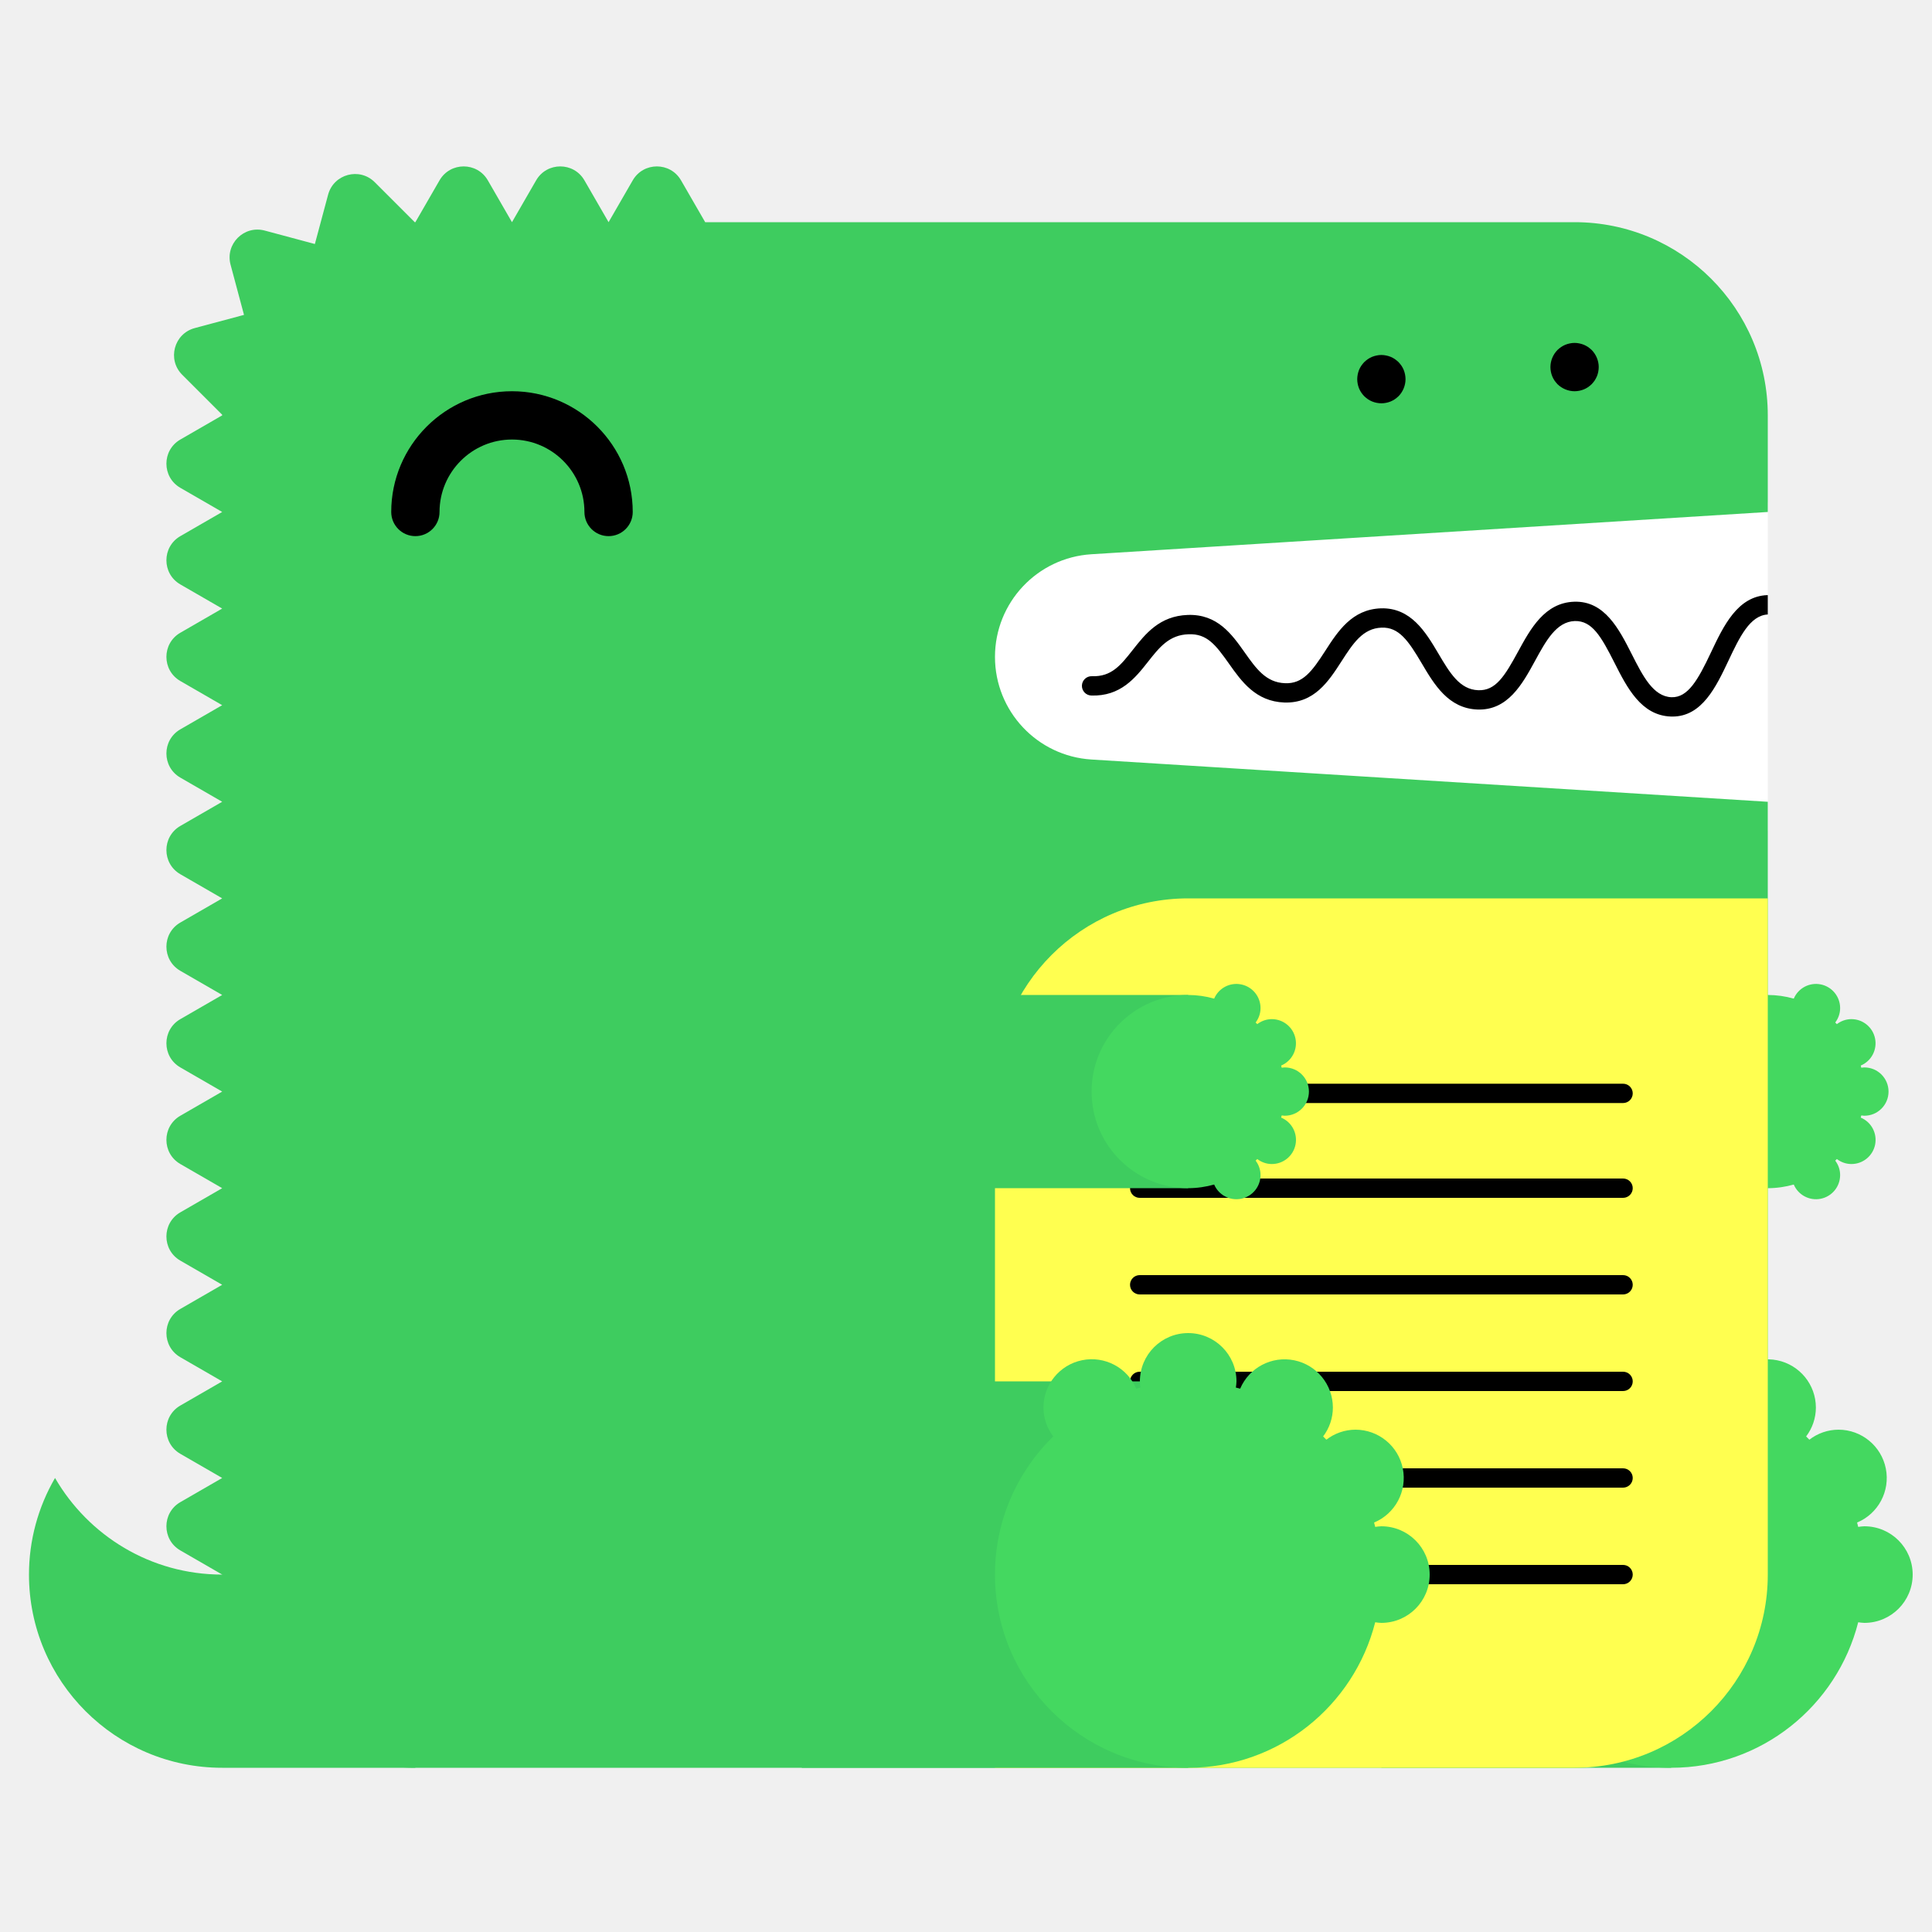
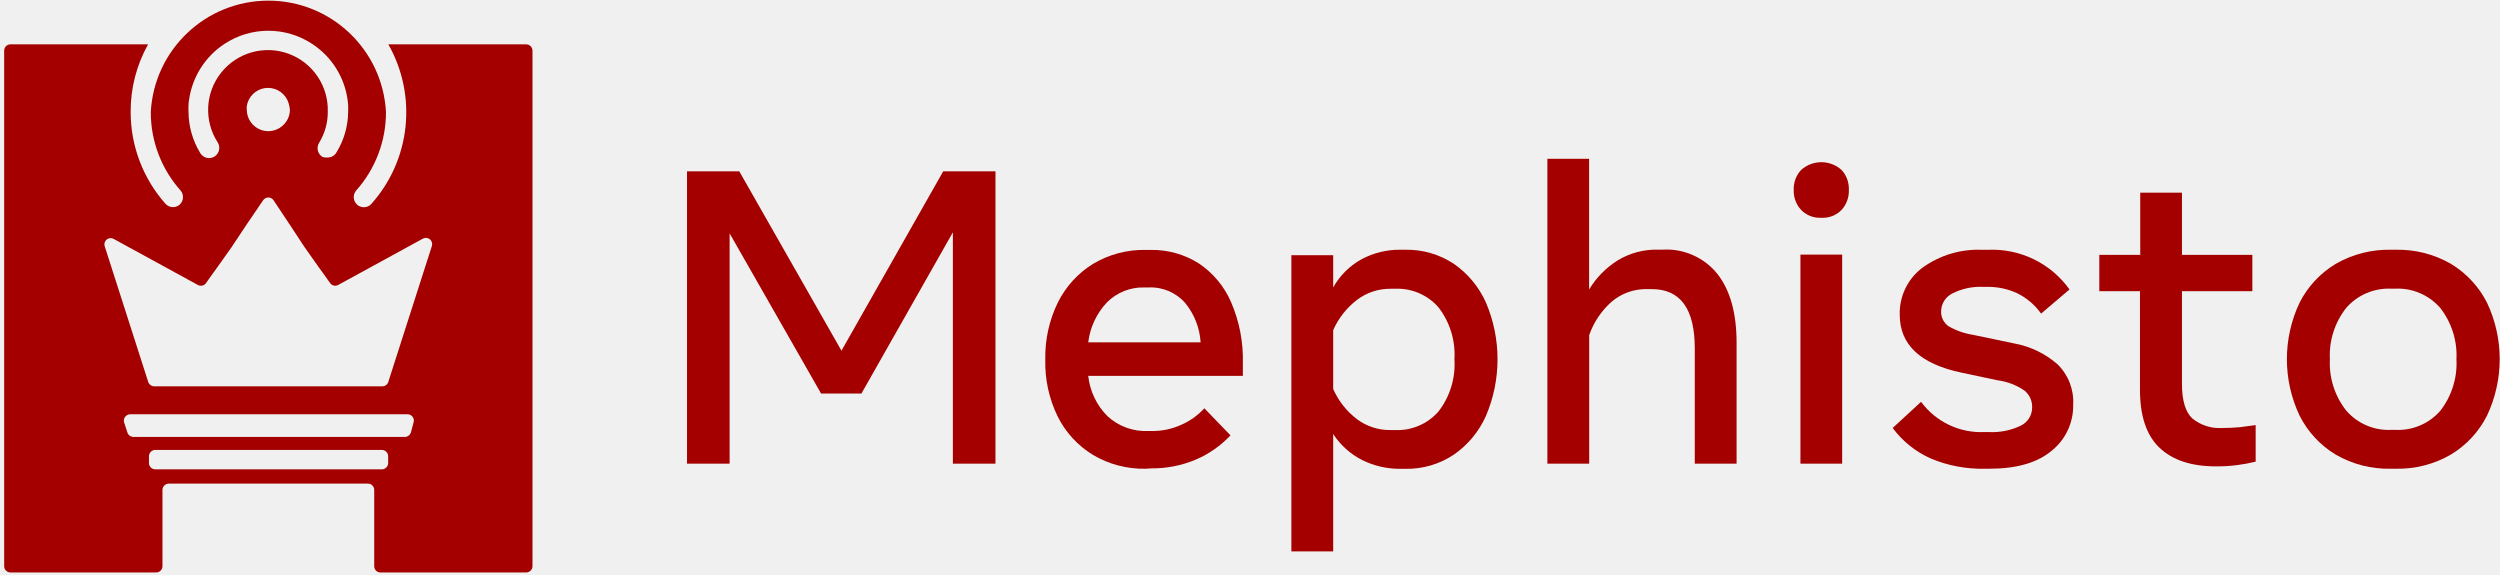
- <svg xmlns="http://www.w3.org/2000/svg" width="200" height="200" viewBox="0 0 200 200">
-   <g fill="none" fill-rule="evenodd">
-     <path fill="#FFF" d="M99 52h84v34H99z" />
-     <path d="M23 163c-7.398 0-13.843-4.027-17.303-10A19.886 19.886 0 0 0 3 163c0 11.046 8.954 20 20 20h20v-20H23z" fill="#3ECC5F" />
-     <path d="M112.98 57.376L183 53V43c0-11.046-8.954-20-20-20H73l-2.5-4.33c-1.112-1.925-3.889-1.925-5 0L63 23l-2.5-4.33c-1.111-1.925-3.889-1.925-5 0L53 23l-2.5-4.33c-1.111-1.925-3.889-1.925-5 0L43 23c-.022 0-.042.003-.065.003l-4.142-4.141c-1.57-1.571-4.252-.853-4.828 1.294l-1.369 5.104-5.192-1.392c-2.148-.575-4.111 1.389-3.535 3.536l1.39 5.193-5.102 1.367c-2.148.576-2.867 3.259-1.296 4.83l4.142 4.142c0 .021-.003.042-.003.064l-4.33 2.5c-1.925 1.111-1.925 3.889 0 5L23 53l-4.33 2.5c-1.925 1.111-1.925 3.889 0 5L23 63l-4.33 2.5c-1.925 1.111-1.925 3.889 0 5L23 73l-4.33 2.5c-1.925 1.111-1.925 3.889 0 5L23 83l-4.33 2.5c-1.925 1.111-1.925 3.889 0 5L23 93l-4.33 2.5c-1.925 1.111-1.925 3.889 0 5L23 103l-4.33 2.5c-1.925 1.111-1.925 3.889 0 5L23 113l-4.33 2.5c-1.925 1.111-1.925 3.889 0 5L23 123l-4.33 2.5c-1.925 1.111-1.925 3.889 0 5L23 133l-4.33 2.5c-1.925 1.111-1.925 3.889 0 5L23 143l-4.33 2.5c-1.925 1.111-1.925 3.889 0 5L23 153l-4.33 2.5c-1.925 1.111-1.925 3.889 0 5L23 163c0 11.046 8.954 20 20 20h120c11.046 0 20-8.954 20-20V83l-70.02-4.376A10.645 10.645 0 0 1 103 68c0-5.621 4.37-10.273 9.98-10.624" fill="#3ECC5F" />
-     <path fill="#3ECC5F" d="M143 183h30v-40h-30z" />
-     <path d="M193 158c-.219 0-.428.037-.639.064-.038-.15-.074-.301-.116-.451A5 5 0 0 0 190.32 148a4.96 4.96 0 0 0-3.016 1.036 26.531 26.531 0 0 0-.335-.336 4.955 4.955 0 0 0 1.011-2.987 5 5 0 0 0-9.599-1.959c-.148-.042-.297-.077-.445-.115.027-.211.064-.42.064-.639a5 5 0 0 0-5-5 5 5 0 0 0-5 5c0 .219.037.428.064.639-.148.038-.297.073-.445.115a4.998 4.998 0 0 0-9.599 1.959c0 1.125.384 2.151 1.011 2.987-3.717 3.632-6.031 8.693-6.031 14.3 0 11.046 8.954 20 20 20 9.339 0 17.16-6.41 19.361-15.064.211.027.42.064.639.064a5 5 0 0 0 5-5 5 5 0 0 0-5-5" fill="#44D860" />
-     <path fill="#3ECC5F" d="M153 123h30v-20h-30z" />
-     <path d="M193 115.5a2.5 2.5 0 1 0 0-5c-.109 0-.214.019-.319.032-.02-.075-.037-.15-.058-.225a2.501 2.501 0 0 0-.963-4.807c-.569 0-1.088.197-1.508.518a6.653 6.653 0 0 0-.168-.168c.314-.417.506-.931.506-1.494a2.5 2.5 0 0 0-4.8-.979A9.987 9.987 0 0 0 183 103c-5.522 0-10 4.478-10 10s4.478 10 10 10c.934 0 1.833-.138 2.69-.377a2.5 2.5 0 0 0 4.8-.979c0-.563-.192-1.077-.506-1.494.057-.055.113-.111.168-.168.42.321.939.518 1.508.518a2.5 2.5 0 0 0 .963-4.807c.021-.074.038-.15.058-.225.105.013.21.032.319.032" fill="#44D860" />
-     <path d="M63 55.5a2.5 2.5 0 0 1-2.5-2.5c0-4.136-3.364-7.5-7.5-7.5s-7.5 3.364-7.5 7.5a2.5 2.5 0 1 1-5 0c0-6.893 5.607-12.5 12.5-12.5S65.5 46.107 65.5 53a2.5 2.5 0 0 1-2.5 2.5" fill="#000" />
-     <path d="M103 183h60c11.046 0 20-8.954 20-20V93h-60c-11.046 0-20 8.954-20 20v70z" fill="#FFFF50" />
-     <path d="M168.02 124h-50.04a1 1 0 1 1 0-2h50.04a1 1 0 1 1 0 2m0 20h-50.04a1 1 0 1 1 0-2h50.04a1 1 0 1 1 0 2m0 20h-50.04a1 1 0 1 1 0-2h50.04a1 1 0 1 1 0 2m0-49.814h-50.04a1 1 0 1 1 0-2h50.04a1 1 0 1 1 0 2m0 19.814h-50.04a1 1 0 1 1 0-2h50.04a1 1 0 1 1 0 2m0 20h-50.04a1 1 0 1 1 0-2h50.04a1 1 0 1 1 0 2M183 61.611c-.012 0-.022-.006-.034-.005-3.09.105-4.552 3.196-5.842 5.923-1.346 2.85-2.387 4.703-4.093 4.647-1.889-.068-2.969-2.202-4.113-4.46-1.314-2.594-2.814-5.536-5.963-5.426-3.046.104-4.513 2.794-5.807 5.167-1.377 2.528-2.314 4.065-4.121 3.994-1.927-.07-2.951-1.805-4.136-3.813-1.321-2.236-2.848-4.75-5.936-4.664-2.994.103-4.465 2.385-5.763 4.4-1.373 2.13-2.335 3.428-4.165 3.351-1.973-.07-2.992-1.51-4.171-3.177-1.324-1.873-2.816-3.993-5.895-3.89-2.928.1-4.399 1.97-5.696 3.618-1.232 1.564-2.194 2.802-4.229 2.724a1 1 0 0 0-.072 2c3.017.101 4.545-1.8 5.872-3.487 1.177-1.496 2.193-2.787 4.193-2.855 1.926-.082 2.829 1.115 4.195 3.045 1.297 1.834 2.769 3.914 5.731 4.021 3.103.104 4.596-2.215 5.918-4.267 1.182-1.834 2.202-3.417 4.15-3.484 1.793-.067 2.769 1.35 4.145 3.681 1.297 2.197 2.766 4.686 5.787 4.796 3.125.108 4.634-2.62 5.949-5.035 1.139-2.088 2.214-4.06 4.119-4.126 1.793-.042 2.728 1.595 4.111 4.33 1.292 2.553 2.757 5.445 5.825 5.556l.169.003c3.064 0 4.518-3.075 5.805-5.794 1.139-2.41 2.217-4.68 4.067-4.773v-2z" fill="#000" />
-     <path fill="#3ECC5F" d="M83 183h40v-40H83z" />
-     <path d="M143 158c-.219 0-.428.037-.639.064-.038-.15-.074-.301-.116-.451A5 5 0 0 0 140.32 148a4.96 4.96 0 0 0-3.016 1.036 26.531 26.531 0 0 0-.335-.336 4.955 4.955 0 0 0 1.011-2.987 5 5 0 0 0-9.599-1.959c-.148-.042-.297-.077-.445-.115.027-.211.064-.42.064-.639a5 5 0 0 0-5-5 5 5 0 0 0-5 5c0 .219.037.428.064.639-.148.038-.297.073-.445.115a4.998 4.998 0 0 0-9.599 1.959c0 1.125.384 2.151 1.011 2.987-3.717 3.632-6.031 8.693-6.031 14.3 0 11.046 8.954 20 20 20 9.339 0 17.16-6.41 19.361-15.064.211.027.42.064.639.064a5 5 0 0 0 5-5 5 5 0 0 0-5-5" fill="#44D860" />
-     <path fill="#3ECC5F" d="M83 123h40v-20H83z" />
-     <path d="M133 115.5a2.5 2.5 0 1 0 0-5c-.109 0-.214.019-.319.032-.02-.075-.037-.15-.058-.225a2.501 2.501 0 0 0-.963-4.807c-.569 0-1.088.197-1.508.518a6.653 6.653 0 0 0-.168-.168c.314-.417.506-.931.506-1.494a2.5 2.5 0 0 0-4.8-.979A9.987 9.987 0 0 0 123 103c-5.522 0-10 4.478-10 10s4.478 10 10 10c.934 0 1.833-.138 2.69-.377a2.5 2.5 0 0 0 4.8-.979c0-.563-.192-1.077-.506-1.494.057-.055.113-.111.168-.168.42.321.939.518 1.508.518a2.5 2.5 0 0 0 .963-4.807c.021-.074.038-.15.058-.225.105.013.21.032.319.032" fill="#44D860" />
-     <path d="M143 41.75c-.16 0-.33-.02-.49-.05a2.52 2.52 0 0 1-.47-.14c-.15-.06-.29-.14-.431-.23-.13-.09-.259-.2-.38-.31-.109-.12-.219-.24-.309-.38s-.17-.28-.231-.43a2.619 2.619 0 0 1-.189-.96c0-.16.02-.33.05-.49.03-.16.08-.31.139-.47.061-.15.141-.29.231-.43.09-.13.2-.26.309-.38.121-.11.25-.22.38-.31.141-.09.281-.17.431-.23.149-.06.31-.11.47-.14.32-.07.65-.07.98 0 .159.03.32.08.47.14.149.06.29.14.43.23.13.09.259.2.38.31.11.12.22.25.31.38.09.14.17.28.23.43.06.16.11.31.14.47.029.16.05.33.05.49 0 .66-.271 1.31-.73 1.77-.121.11-.25.22-.38.31-.14.09-.281.17-.43.23a2.565 2.565 0 0 1-.96.19m20-1.25c-.66 0-1.3-.27-1.771-.73a3.802 3.802 0 0 1-.309-.38c-.09-.14-.17-.28-.231-.43a2.619 2.619 0 0 1-.189-.96c0-.66.27-1.3.729-1.77.121-.11.25-.22.38-.31.141-.09.281-.17.431-.23.149-.06.31-.11.47-.14.32-.07.66-.07.98 0 .159.03.32.08.47.14.149.06.29.14.43.23.13.09.259.2.38.31.459.47.73 1.11.73 1.77 0 .16-.021.33-.05.49-.03.16-.08.32-.14.47-.07.15-.14.29-.23.43-.09.13-.2.26-.31.38-.121.11-.25.22-.38.31-.14.09-.281.17-.43.23a2.565 2.565 0 0 1-.96.19" fill="#000" />
+ <svg xmlns="http://www.w3.org/2000/svg" width="287px" height="66px" viewBox="0 0 287 66" version="1.1">
+   <g id="Page-1" stroke="none" stroke-width="1" fill="none" fill-rule="evenodd">
+     <g id="Primary_HORIZ" fill="#A40000" fill-rule="nonzero">
+       <polygon id="Path" points="78.87 53.23 78.87 19.67 84.87 19.67 96.6 40.26 108.28 19.67 114.28 19.67 114.28 53.23 109.39 53.23 109.39 26.67 98.89 45.18 94.26 45.18 83.76 26.79 83.76 53.23" />
+       <path d="M131.52,53.81 C129.394,53.857 127.298,53.306 125.47,52.22 C123.731,51.161 122.327,49.632 121.42,47.81 C120.428,45.776 119.94,43.532 120,41.27 C119.952,38.999 120.449,36.749 121.45,34.71 C122.36,32.884 123.763,31.349 125.5,30.28 C127.328,29.194 129.424,28.643 131.55,28.69 L132.08,28.69 C134.034,28.652 135.957,29.187 137.61,30.23 C139.255,31.326 140.547,32.875 141.33,34.69 C142.283,36.898 142.743,39.286 142.68,41.69 L142.68,43.15 L124.93,43.15 C125.115,44.906 125.899,46.544 127.15,47.79 C128.418,48.949 130.094,49.557 131.81,49.48 L132.29,49.48 C133.432,49.485 134.561,49.242 135.6,48.77 C136.611,48.331 137.517,47.684 138.26,46.87 L141.26,49.98 C140.134,51.177 138.772,52.127 137.26,52.77 C135.633,53.45 133.884,53.791 132.12,53.77 L131.52,53.81 Z M131.38,33 C129.782,32.953 128.235,33.564 127.1,34.69 C125.898,35.952 125.137,37.57 124.93,39.3 L137.83,39.3 C137.731,37.662 137.123,36.095 136.09,34.82 C135.036,33.593 133.475,32.921 131.86,33 L131.38,33 Z" id="Shape" />
+       <path d="M148.25,63.3 L148.25,29.3 L153.05,29.3 L153.05,33 C153.811,31.635 154.941,30.512 156.31,29.76 C157.687,29.022 159.228,28.647 160.79,28.67 L161.32,28.67 C163.297,28.629 165.24,29.191 166.89,30.28 C168.509,31.399 169.79,32.942 170.59,34.74 C172.359,38.893 172.359,43.587 170.59,47.74 C169.79,49.538 168.509,51.081 166.89,52.2 C165.243,53.297 163.299,53.862 161.32,53.82 L160.79,53.82 C159.265,53.839 157.757,53.496 156.39,52.82 C155.03,52.135 153.877,51.099 153.05,49.82 L153.05,63.3 L148.25,63.3 Z M159.64,49.37 L160.12,49.37 C162.02,49.462 163.86,48.686 165.12,47.26 C166.45,45.554 167.108,43.419 166.97,41.26 C167.105,39.101 166.448,36.968 165.12,35.26 C163.86,33.834 162.02,33.058 160.12,33.15 L159.64,33.15 C158.252,33.137 156.898,33.583 155.79,34.42 C154.598,35.331 153.656,36.528 153.05,37.9 L153.05,44.66 C153.656,46.029 154.598,47.223 155.79,48.13 C156.902,48.956 158.255,49.392 159.64,49.37 Z" id="Shape" />
+       <path d="M177.64,53.23 L177.64,18.23 L182.43,18.23 L182.43,33.23 C183.251,31.869 184.381,30.721 185.73,29.88 C187.113,29.046 188.705,28.623 190.32,28.66 L190.85,28.66 C193.286,28.512 195.643,29.556 197.17,31.46 C198.63,33.333 199.36,35.963 199.36,39.35 L199.36,53.23 L194.56,53.23 L194.56,40 C194.56,35.46 192.92,33.19 189.62,33.19 L189.14,33.19 C187.626,33.144 186.15,33.665 185,34.65 C183.834,35.684 182.953,36.999 182.44,38.47 L182.44,53.23 L177.64,53.23 Z" id="Path" />
+       <path d="M209.08,25 C208.216,25.047 207.374,24.719 206.77,24.1 C206.195,23.479 205.889,22.656 205.92,21.81 C205.882,20.96 206.189,20.131 206.77,19.51 C208.089,18.324 210.091,18.324 211.41,19.51 C211.985,20.134 212.287,20.962 212.25,21.81 C212.28,22.654 211.979,23.476 211.41,24.1 C210.801,24.724 209.951,25.053 209.08,25 L209.08,25 Z M206.69,53.23 L206.69,29.23 L211.48,29.23 L211.48,53.23 L206.69,53.23 Z" id="Shape" />
+       <path d="M227.87,53.81 C225.733,53.861 223.61,53.458 221.64,52.63 C219.909,51.858 218.408,50.653 217.28,49.13 L220.54,46.13 C222.234,48.43 224.966,49.732 227.82,49.6 L228.3,49.6 C229.568,49.668 230.834,49.417 231.98,48.87 C232.793,48.48 233.305,47.652 233.29,46.75 C233.306,46.024 232.994,45.33 232.44,44.86 C231.515,44.215 230.448,43.804 229.33,43.66 L225.23,42.79 C220.47,41.803 218.09,39.583 218.09,36.13 C218.031,34.013 219.005,31.999 220.7,30.73 C222.711,29.281 225.154,28.558 227.63,28.68 L228.16,28.68 C231.87,28.492 235.421,30.207 237.58,33.23 L234.32,36 C233.602,34.992 232.643,34.181 231.53,33.64 C230.455,33.159 229.288,32.916 228.11,32.93 L227.63,32.93 C226.433,32.881 225.242,33.135 224.17,33.67 C223.352,34.053 222.833,34.877 222.84,35.78 C222.829,36.431 223.135,37.046 223.66,37.43 C224.523,37.935 225.472,38.275 226.46,38.43 L231.25,39.43 C233.081,39.765 234.787,40.587 236.19,41.81 C237.443,43.026 238.103,44.727 238,46.47 C238.041,48.508 237.136,50.45 235.55,51.73 C233.91,53.11 231.55,53.81 228.37,53.81 L227.87,53.81 Z" id="Path" />
+       <path d="M254.4,53.54 C251.55,53.54 249.4,52.82 247.9,51.39 C246.4,49.96 245.67,47.73 245.67,44.75 L245.67,33.43 L241,33.43 L241,29.26 L245.7,29.26 L245.7,22.12 L250.49,22.12 L250.49,29.26 L258.57,29.26 L258.57,33.43 L250.49,33.43 L250.49,44.1 C250.49,45.98 250.89,47.29 251.67,48.03 C252.643,48.828 253.885,49.221 255.14,49.13 C255.808,49.134 256.475,49.104 257.14,49.04 L258.95,48.8 L258.95,53 C258.238,53.172 257.517,53.305 256.79,53.4 C255.997,53.498 255.199,53.544 254.4,53.54 L254.4,53.54 Z" id="Path" />
+       <path d="M274.48,53.81 C272.258,53.864 270.064,53.303 268.14,52.19 C266.368,51.122 264.933,49.576 264,47.73 C262.046,43.617 262.046,38.843 264,34.73 C264.94,32.885 266.382,31.342 268.16,30.28 C270.087,29.175 272.279,28.618 274.5,28.67 L275,28.67 C277.224,28.616 279.42,29.173 281.35,30.28 C283.122,31.346 284.56,32.888 285.5,34.73 C287.454,38.843 287.454,43.617 285.5,47.73 C284.564,49.578 283.126,51.124 281.35,52.19 C279.423,53.305 277.226,53.866 275,53.81 L274.48,53.81 Z M274.48,49.35 L275,49.35 C276.968,49.444 278.87,48.629 280.16,47.14 C281.462,45.462 282.115,43.371 282,41.25 C282.111,39.119 281.447,37.019 280.13,35.34 C278.837,33.857 276.936,33.046 274.97,33.14 L274.5,33.14 C272.538,33.051 270.642,33.861 269.35,35.34 C268.026,37.016 267.358,39.117 267.47,41.25 C267.362,43.376 268.03,45.47 269.35,47.14 C270.64,48.629 272.542,49.444 274.51,49.35 L274.48,49.35 Z" id="Shape" />
+       <path d="M60.4,5.09 L44.58,5.09 C47.924,10.978 47.144,18.343 42.64,23.4 C42.423,23.648 42.11,23.79 41.78,23.79 C41.493,23.792 41.216,23.689 41,23.5 C40.934,23.435 40.874,23.365 40.82,23.29 C40.514,22.852 40.547,22.261 40.9,21.86 C43.104,19.381 44.318,16.177 44.31,12.86 C43.92,5.689 37.991,0.075 30.81,0.075 C23.629,0.075 17.7,5.689 17.31,12.86 C17.302,16.177 18.516,19.381 20.72,21.86 C21.073,22.261 21.106,22.852 20.8,23.29 C20.746,23.365 20.686,23.435 20.62,23.5 C20.141,23.908 19.425,23.863 19,23.4 C16.425,20.5 15.002,16.758 15,12.88 C14.979,10.154 15.668,7.469 17,5.09 L1.2,5.09 C0.802,5.09 0.48,5.412 0.48,5.81 L0.48,65 C0.48,65.398 0.802,65.72 1.2,65.72 L17.93,65.72 C18.328,65.72 18.65,65.398 18.65,65 L18.65,56.24 C18.655,55.841 18.981,55.52 19.38,55.52 L42.24,55.52 C42.638,55.52 42.96,55.842 42.96,56.24 L42.96,65 C42.96,65.398 43.282,65.72 43.68,65.72 L60.4,65.72 C60.799,65.72 61.125,65.399 61.13,65 L61.13,5.81 C61.125,5.411 60.799,5.09 60.4,5.09 L60.4,5.09 Z M21.64,12.09 C21.64,11.89 21.66,11.69 21.7,11.49 C22.061,8.853 23.545,6.501 25.77,5.04 C28.825,3.027 32.785,3.027 35.84,5.04 C38.07,6.5 39.556,8.858 39.91,11.5 C39.941,11.699 39.961,11.899 39.97,12.1 C39.97,12.3 39.97,12.51 39.97,12.72 C39.974,14.423 39.5,16.094 38.6,17.54 C38.385,17.884 38.005,18.089 37.6,18.08 C37.396,18.105 37.19,18.078 37,18 C36.46,17.657 36.295,16.945 36.63,16.4 C37.294,15.321 37.64,14.077 37.63,12.81 C37.712,9.856 35.895,7.18 33.119,6.167 C30.343,5.153 27.23,6.028 25.389,8.34 C23.548,10.651 23.391,13.881 25,16.36 C25.34,16.912 25.167,17.635 24.615,17.975 C24.063,18.315 23.34,18.142 23,17.59 C22.108,16.141 21.637,14.472 21.64,12.77 C21.62,12.56 21.63,12.35 21.64,12.14 L21.64,12.09 Z M33.28,12.58 C33.284,13.167 33.074,13.736 32.69,14.18 C32.021,14.975 30.925,15.267 29.949,14.909 C28.973,14.55 28.326,13.62 28.33,12.58 C28.315,12.454 28.315,12.326 28.33,12.2 C28.346,12.075 28.373,11.951 28.41,11.83 C28.73,10.795 29.687,10.089 30.77,10.089 C31.853,10.089 32.81,10.795 33.13,11.83 C33.171,11.951 33.201,12.074 33.22,12.2 C33.253,12.341 33.273,12.485 33.28,12.63 L33.28,12.58 Z M44.56,53.16 C44.555,53.559 44.229,53.88 43.83,53.88 L17.83,53.88 C17.431,53.88 17.105,53.559 17.1,53.16 L17.1,52.38 C17.1,52.186 17.177,52.001 17.314,51.864 C17.451,51.727 17.636,51.65 17.83,51.65 L43.83,51.65 C44.233,51.65 44.56,51.977 44.56,52.38 L44.56,53.16 Z M47.47,48.52 L47.18,49.62 C47.092,49.935 46.807,50.154 46.48,50.16 L15.32,50.16 C15.006,50.159 14.729,49.958 14.63,49.66 L14.27,48.56 C14.18,48.333 14.209,48.076 14.347,47.875 C14.486,47.674 14.716,47.556 14.96,47.56 L46.78,47.56 C47.016,47.556 47.238,47.668 47.376,47.86 C47.513,48.051 47.549,48.298 47.47,48.52 Z M49.59,28.21 L44.59,43.8 C44.512,44.123 44.222,44.35 43.89,44.35 L17.67,44.35 C17.353,44.327 17.084,44.107 17,43.8 L12,28.21 C11.942,27.944 12.039,27.668 12.25,27.497 C12.462,27.325 12.752,27.288 13,27.4 L22.71,32.71 C23.031,32.891 23.437,32.8 23.65,32.5 L23.88,32.17 L24.43,31.4 L25,30.61 L26.47,28.54 L26.6,28.36 L26.6,28.36 L26.69,28.22 L26.74,28.14 L28.31,25.78 L30.2,23 C30.333,22.794 30.56,22.67 30.805,22.67 C31.05,22.67 31.277,22.794 31.41,23 L33.24,25.75 L34.79,28.11 L34.85,28.19 L34.94,28.34 L35.07,28.52 L36.48,30.52 L37.05,31.31 L37.6,32.08 L37.9,32.5 C38.11,32.799 38.512,32.89 38.83,32.71 L48.54,27.4 C48.792,27.258 49.104,27.28 49.333,27.457 C49.562,27.634 49.663,27.93 49.59,28.21 Z" id="Shape" />
+     </g>
  </g>
</svg>
